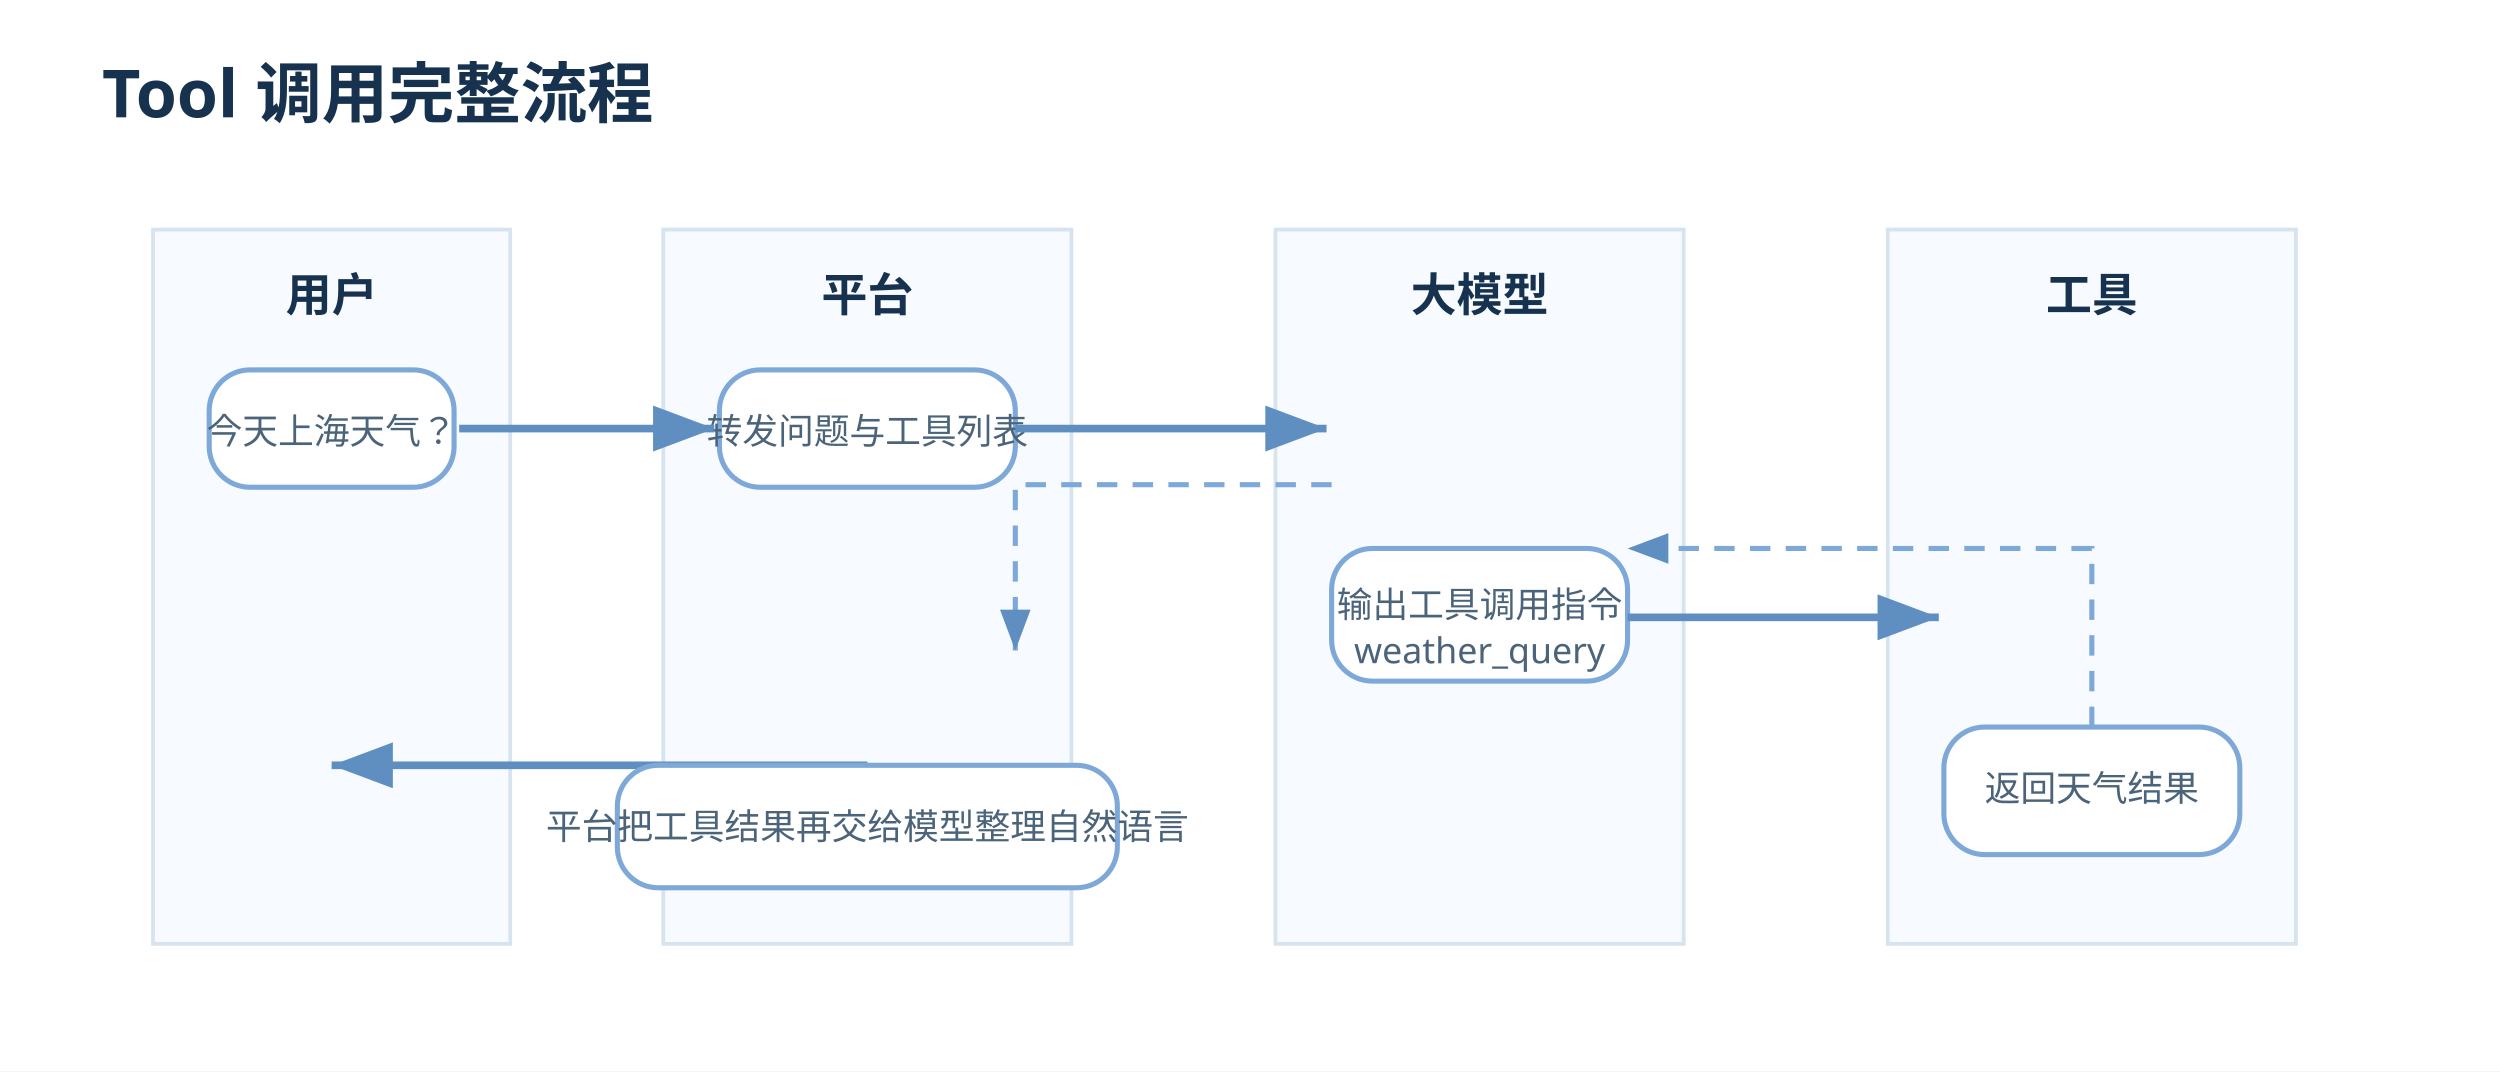
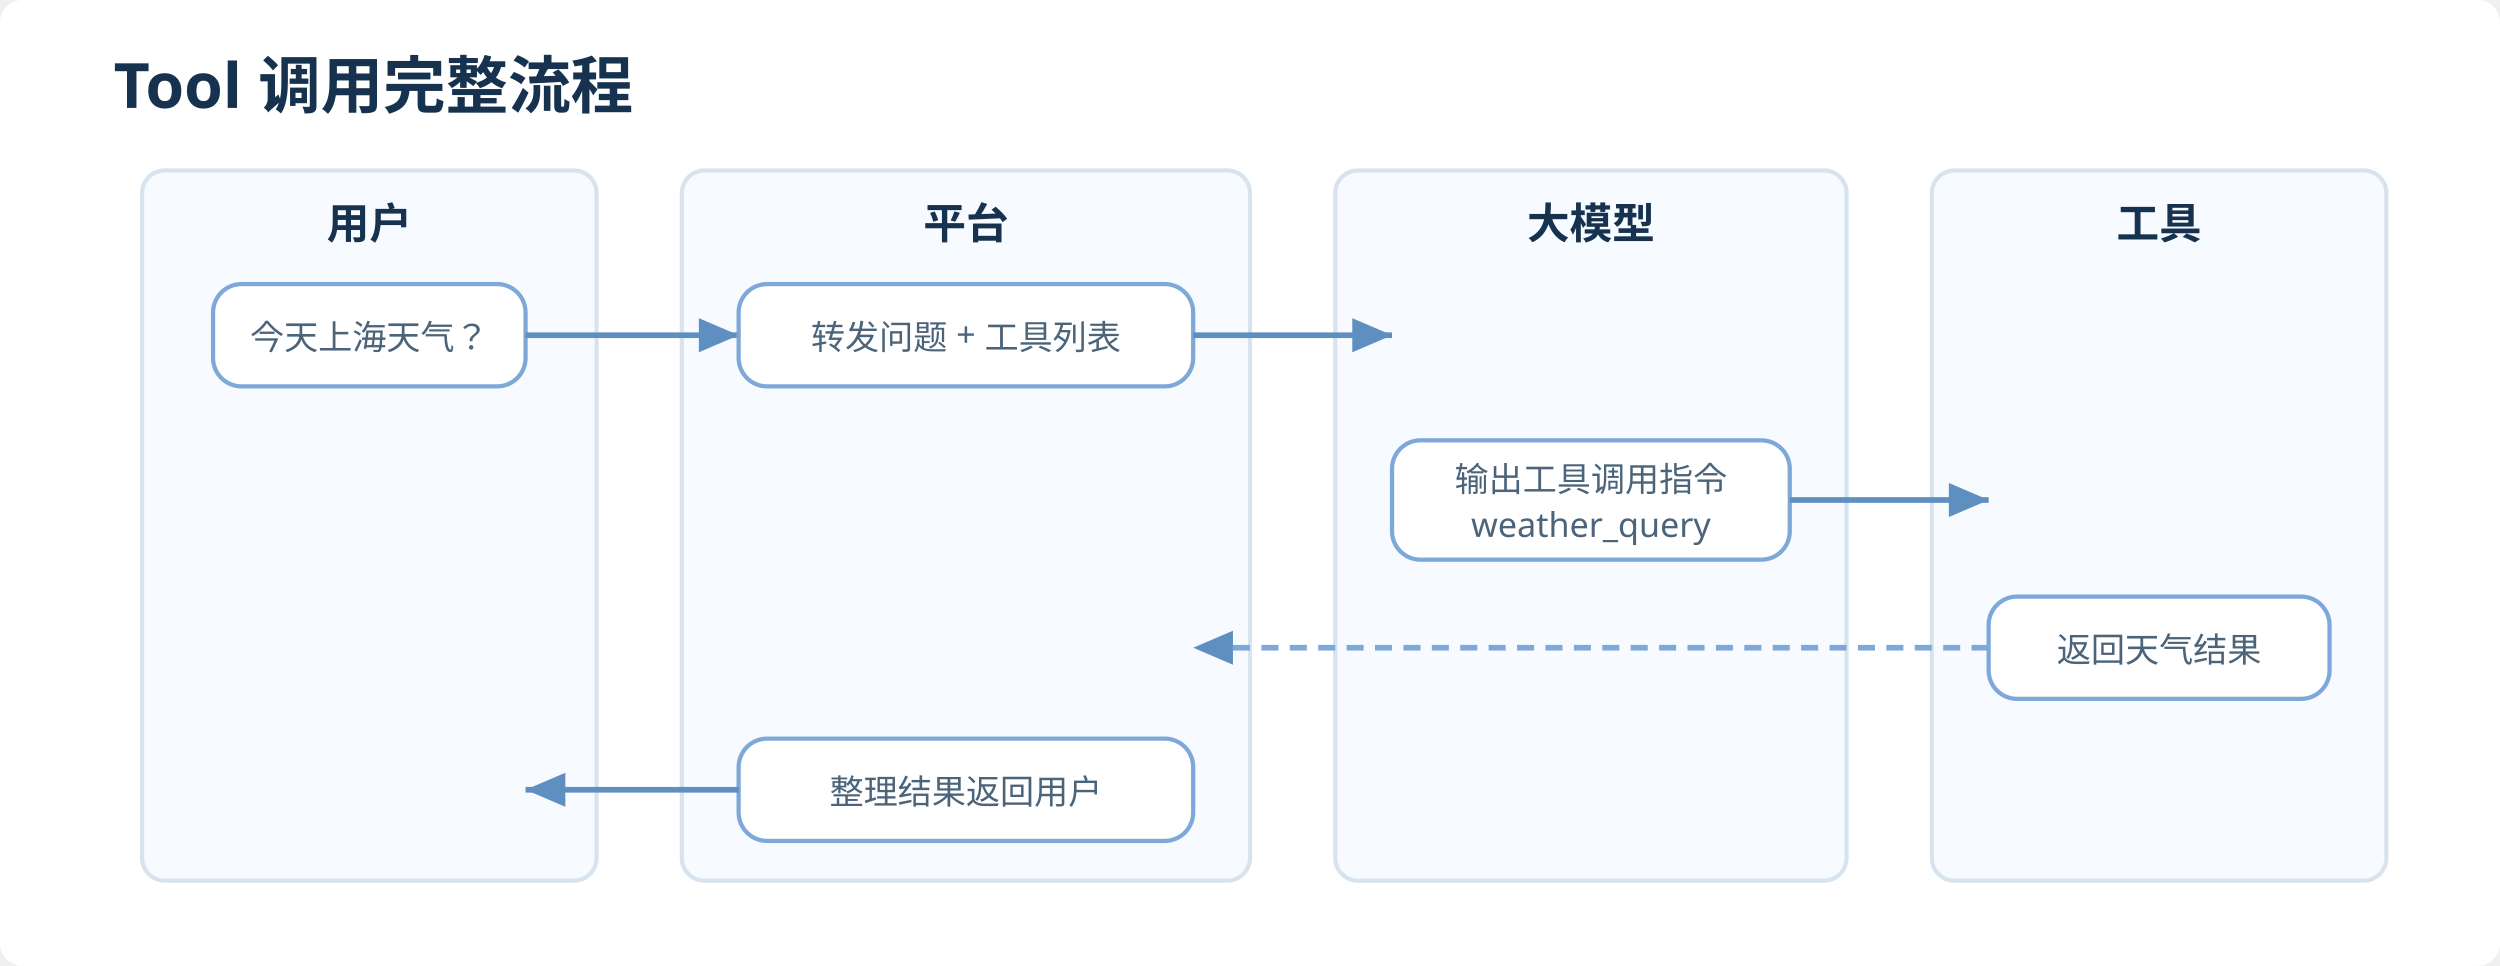
- <svg xmlns="http://www.w3.org/2000/svg" width="980" height="420" viewBox="0 0 980 420">
+ <svg xmlns="http://www.w3.org/2000/svg" width="880" height="340" viewBox="0 0 880 340">
  <defs>
    <style>
-       .title { font: 700 26px 'PingFang SC', 'Microsoft YaHei', sans-serif; fill: #16324f; }
-       .head { font: 700 18px 'PingFang SC', 'Microsoft YaHei', sans-serif; fill: #16324f; }
-       .sub { font: 500 14px 'PingFang SC', 'Microsoft YaHei', sans-serif; fill: #4b647a; }
-       .lane { fill: #f7fbff; stroke: #d7e4f0; stroke-width: 1.5; }
-       .note { fill: #ffffff; stroke: #7ea8d8; stroke-width: 2; rx: 16; }
-       .arrow { stroke: #5f8ec0; stroke-width: 3; fill: none; marker-end: url(#arrow); }
-       .dash { stroke: #7ea8d8; stroke-width: 2; fill: none; stroke-dasharray: 8 6; marker-end: url(#arrow); }
+       .title { font: 700 22px 'PingFang SC', 'Microsoft YaHei', sans-serif; fill: #16324f; }
+       .head { font: 700 15px 'PingFang SC', 'Microsoft YaHei', sans-serif; fill: #16324f; }
+       .sub { font: 500 12px 'PingFang SC', 'Microsoft YaHei', sans-serif; fill: #4b647a; }
+       .lane { fill: #f7fbff; stroke: #d7e4f0; stroke-width: 1.5; rx: 8; }
+       .msg { fill: #ffffff; stroke: #7ea8d8; stroke-width: 1.5; rx: 10; }
+       .arrow { stroke: #5f8ec0; stroke-width: 2; fill: none; marker-end: url(#arr); }
+       .dash { stroke: #7ea8d8; stroke-width: 2; fill: none; stroke-dasharray: 6 4; marker-end: url(#arr); }
    </style>
-     <marker id="arrow" markerWidth="10" markerHeight="10" refX="8" refY="3" orient="auto">
-       <path d="M0,0 L8,3 L0,6 Z" fill="#5f8ec0" />
+     <marker id="arr" markerWidth="8" markerHeight="8" refX="7" refY="3" orient="auto">
+       <path d="M0,0 L7,3 L0,6 Z" fill="#5f8ec0" />
    </marker>
  </defs>
-   <rect width="980" height="420" fill="#ffffff" />
-   <text x="40" y="46" class="title">Tool 调用完整流程</text>
-   <rect x="60" y="90" width="140" height="280" class="lane" />
-   <rect x="260" y="90" width="160" height="280" class="lane" />
-   <rect x="500" y="90" width="160" height="280" class="lane" />
-   <rect x="740" y="90" width="160" height="280" class="lane" />
-   <text x="130" y="122" text-anchor="middle" class="head">用户</text>
-   <text x="340" y="122" text-anchor="middle" class="head">平台</text>
-   <text x="580" y="122" text-anchor="middle" class="head">大模型</text>
-   <text x="820" y="122" text-anchor="middle" class="head">工具</text>
-   <rect x="82" y="145" width="96" height="46" class="note" />
-   <text x="130" y="174" text-anchor="middle" class="sub">今天上海天气？</text>
-   <rect x="282" y="145" width="116" height="46" class="note" />
-   <text x="340" y="174" text-anchor="middle" class="sub">转发问题与工具列表</text>
-   <rect x="522" y="215" width="116" height="52" class="note" />
-   <text x="580" y="242" text-anchor="middle" class="sub">输出工具调用指令</text>
-   <text x="580" y="260" text-anchor="middle" class="sub">weather_query</text>
-   <rect x="762" y="285" width="116" height="50" class="note" />
-   <text x="820" y="314" text-anchor="middle" class="sub">返回天气结果</text>
-   <path d="M180 168 H280" class="arrow" />
-   <path d="M398 168 H520" class="arrow" />
-   <path d="M638 242 H760" class="arrow" />
-   <path d="M820 285 V215 H638" class="dash" />
-   <path d="M522 190 H398 V255" class="dash" />
-   <path d="M340 300 H130" class="arrow" />
-   <rect x="242" y="300" width="196" height="48" class="note" />
-   <text x="340" y="329" text-anchor="middle" class="sub">平台把工具结果再交给模型整理自然语言</text>
+   <rect width="880" height="340" fill="#ffffff" rx="8" />
+   <text x="40" y="38" class="title">Tool 调用完整流程</text>
+   <rect x="50" y="60" width="160" height="250" class="lane" />
+   <rect x="240" y="60" width="200" height="250" class="lane" />
+   <rect x="470" y="60" width="180" height="250" class="lane" />
+   <rect x="680" y="60" width="160" height="250" class="lane" />
+   <text x="130" y="84" text-anchor="middle" class="head">用户</text>
+   <text x="340" y="84" text-anchor="middle" class="head">平台</text>
+   <text x="560" y="84" text-anchor="middle" class="head">大模型</text>
+   <text x="760" y="84" text-anchor="middle" class="head">工具</text>
+   <rect x="75" y="100" width="110" height="36" class="msg" />
+   <text x="130" y="123" text-anchor="middle" class="sub">今天上海天气？</text>
+   <path d="M185 118 H260" class="arrow" />
+   <rect x="260" y="100" width="160" height="36" class="msg" />
+   <text x="340" y="123" text-anchor="middle" class="sub">转发问题 + 工具列表</text>
+   <path d="M420 118 H490" class="arrow" />
+   <rect x="490" y="155" width="140" height="42" class="msg" />
+   <text x="560" y="173" text-anchor="middle" class="sub">输出工具调用指令</text>
+   <text x="560" y="189" text-anchor="middle" class="sub">weather_query</text>
+   <path d="M630 176 H700" class="arrow" />
+   <rect x="700" y="210" width="120" height="36" class="msg" />
+   <text x="760" y="233" text-anchor="middle" class="sub">返回天气结果</text>
+   <path d="M700 228 H420" class="dash" />
+   <rect x="260" y="260" width="160" height="36" class="msg" />
+   <text x="340" y="283" text-anchor="middle" class="sub">整理结果返回用户</text>
+   <path d="M260 278 H185" class="arrow" />
</svg>
